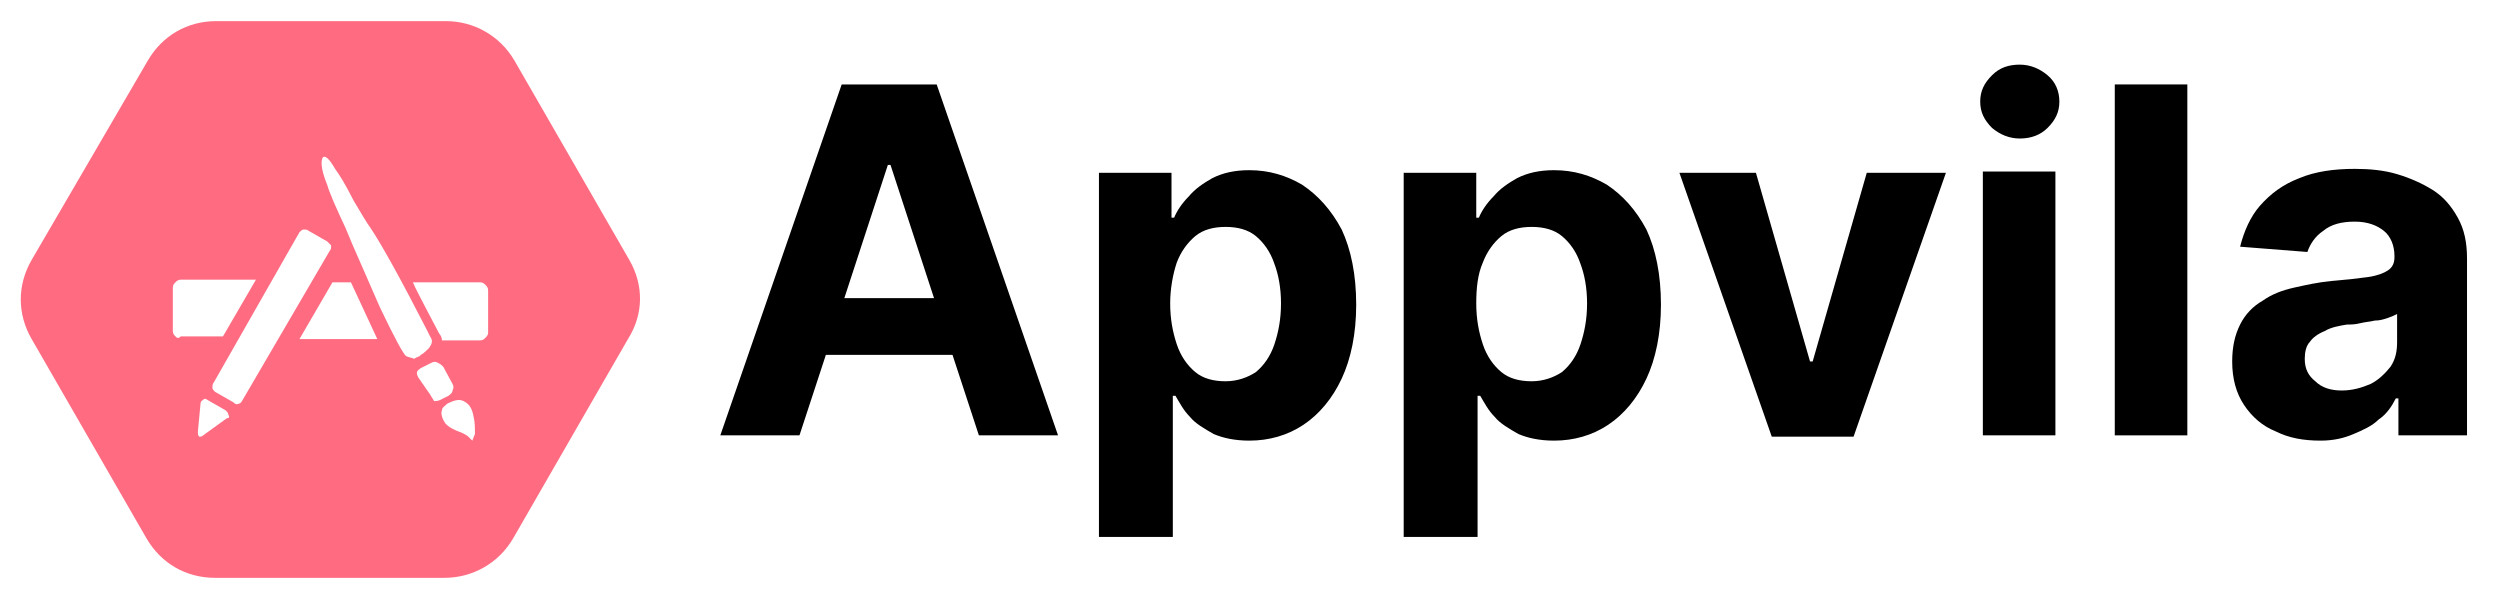
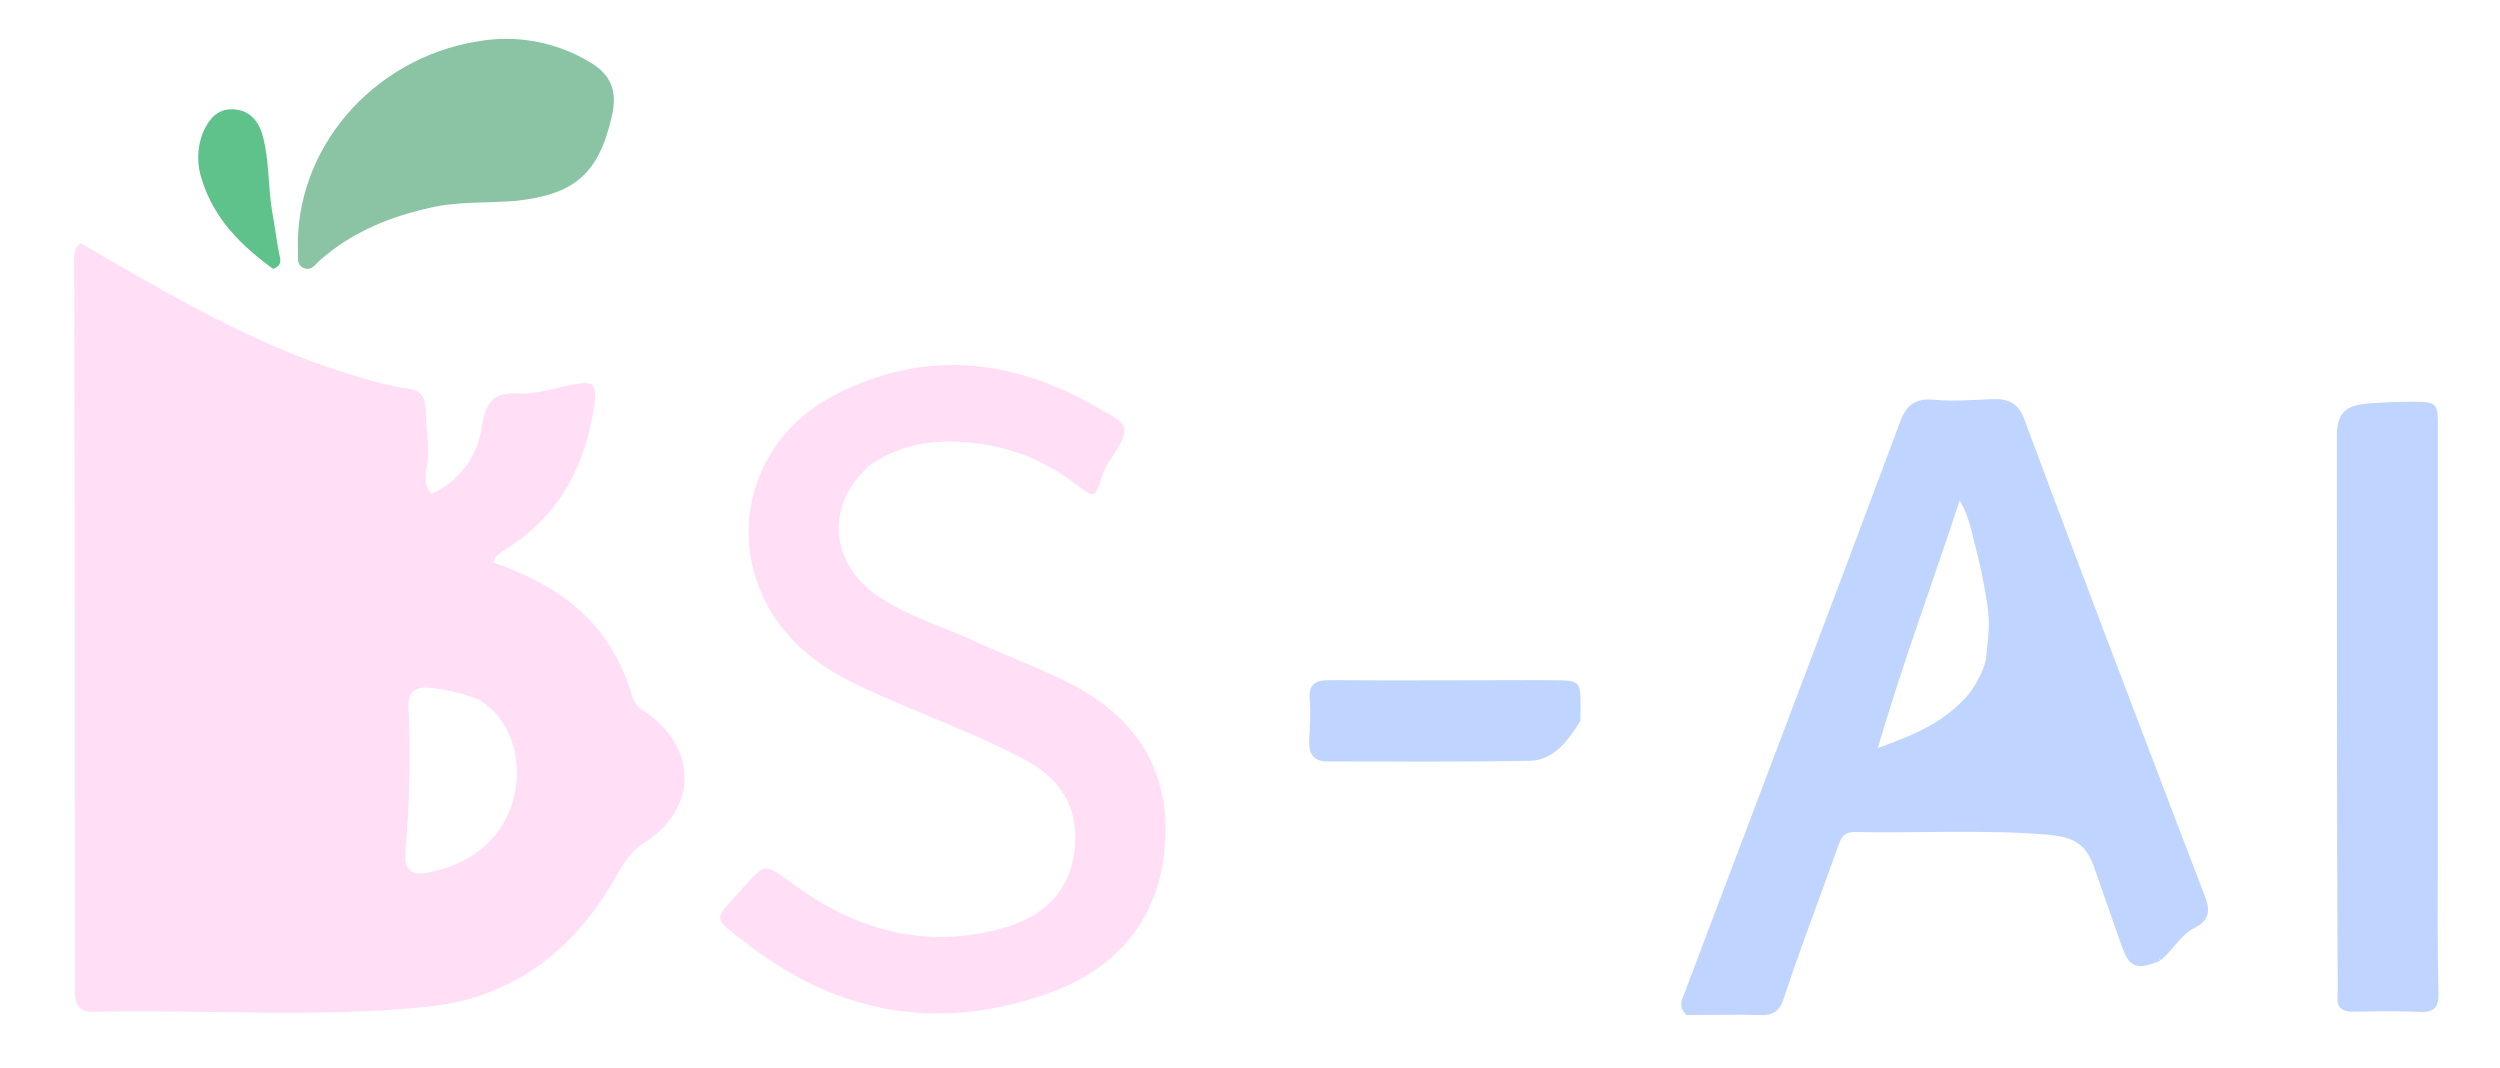
- <svg xmlns="http://www.w3.org/2000/svg" version="1.1" id="Layer_1" x="0px" y="0px" viewBox="0 0 189.5 45.4" style="enable-background:new 0 0 189.5 45.4;" xml:space="preserve">
-   <style type="text/css">
- 	.st0{fill:#FF6B81;}
- </style>
-   <g>
-     <path class="st0" d="M47.7,19.7L39,4.6c-1.1-1.9-3.1-3-5.2-3H16.4c-2.2,0-4.1,1.1-5.2,3L2.4,19.7c-1.1,1.9-1.1,4.1,0,6l8.7,15.1   c1.1,1.9,3,3,5.2,3h17.4c2.1,0,4.1-1.1,5.2-3l8.7-15.1C48.8,23.8,48.8,21.6,47.7,19.7z M13.3,25.5c-0.1-0.1-0.2-0.2-0.2-0.4v-3.3   c0-0.2,0.1-0.3,0.2-0.4c0.1-0.1,0.2-0.2,0.4-0.2h5.7l-2.5,4.3h-3.2C13.5,25.7,13.4,25.6,13.3,25.5z M17.2,31.7L15.4,33   c-0.1,0.1-0.2,0.1-0.3,0.1C15,33,15,32.9,15,32.7l0.2-2.1c0-0.2,0.1-0.2,0.2-0.3c0.1-0.1,0.2-0.1,0.3,0l1.4,0.8   c0.1,0.1,0.2,0.2,0.2,0.3C17.4,31.6,17.4,31.7,17.2,31.7z M18.1,30.6c-0.2,0.1-0.3,0-0.4-0.1l-1.4-0.8c-0.1-0.1-0.2-0.2-0.2-0.3   c0-0.1,0-0.3,0.1-0.4l6.5-11.4c0.1-0.1,0.2-0.2,0.3-0.2c0.2,0,0.3,0,0.4,0.1l1.4,0.8c0.1,0.1,0.2,0.2,0.3,0.3c0,0.2,0,0.3-0.1,0.4   l-6.6,11.3C18.3,30.5,18.2,30.6,18.1,30.6z M22.7,25.7l2.5-4.3h1.4l2,4.3H22.7z M30.8,27c-0.2-0.1-0.9-1.4-2-3.7   c-0.7-1.6-1.4-3.2-2.1-4.8l-0.5-1.2c-0.7-1.5-1.2-2.6-1.4-3.3c-0.5-1.2-0.5-1.9-0.3-2.1c0.2-0.1,0.5,0.2,0.9,0.9   c0.3,0.4,0.8,1.2,1.4,2.4c0.6,1,1,1.7,1.3,2.1c0.8,1.2,2.2,3.7,4.2,7.6l0.3,0.6c0.2,0.3,0.2,0.5-0.1,0.9c-0.2,0.2-0.4,0.4-0.6,0.5   L31.8,27c-0.2,0.1-0.3,0.1-0.4,0.2C31.2,27.1,31,27.1,30.8,27z M32.6,29.9l-0.9-1.3c-0.1-0.2-0.1-0.3-0.1-0.4   c0.1-0.2,0.2-0.2,0.3-0.3l0.8-0.4c0.2-0.1,0.3-0.1,0.5,0s0.3,0.2,0.4,0.3l0.7,1.3c0.1,0.2,0.1,0.3,0,0.5c0,0.2-0.2,0.3-0.3,0.4   l-0.6,0.3c-0.2,0.1-0.3,0.1-0.5,0.1C32.8,30.2,32.7,30.1,32.6,29.9z M35.8,33.4c-0.1-0.1-0.2-0.2-0.3-0.3s-0.3-0.2-0.5-0.3   c-0.3-0.1-0.5-0.2-0.7-0.3s-0.5-0.3-0.6-0.5c-0.2-0.3-0.3-0.7-0.2-0.9c0-0.2,0.2-0.3,0.4-0.5l0,0c0.6-0.3,1-0.4,1.4-0.1   c0.3,0.2,0.5,0.5,0.6,1.1C36,32,36,32.4,36,32.9L35.8,33.4z M37,25.2c0,0.1,0,0.2-0.2,0.4c-0.1,0.1-0.2,0.2-0.4,0.2h-2.9   c0-0.2-0.1-0.4-0.2-0.5l-1-1.9c-0.4-0.8-0.8-1.5-1-2h5.1c0.2,0,0.3,0.1,0.4,0.2c0.1,0.1,0.2,0.2,0.2,0.4C37,22,37,25.2,37,25.2z" />
-     <g>
-       <path d="M71,6.4h-7.2L54.6,33h6l2-6.1h9.6l2,6.1h6L71,6.4z M64,22.6l3.3-10.1h0.2l3.3,10.1H64z" />
-       <path d="M83.3,40.5V13.1h5.5v3.4H89c0.2-0.5,0.6-1.1,1.1-1.6c0.5-0.6,1.1-1,1.8-1.4c0.8-0.4,1.7-0.6,2.8-0.6c1.5,0,2.8,0.4,4,1.1    c1.2,0.8,2.2,1.9,3,3.4c0.7,1.5,1.1,3.4,1.1,5.7c0,2.2-0.4,4.1-1.1,5.6s-1.7,2.7-2.9,3.5c-1.2,0.8-2.6,1.2-4.1,1.2    c-1.1,0-2-0.2-2.7-0.5c-0.7-0.4-1.4-0.8-1.8-1.3c-0.5-0.5-0.8-1.1-1.1-1.6h-0.2v10.7h-5.6V40.5z M88.7,23c0,1.2,0.2,2.2,0.5,3.1    s0.8,1.6,1.4,2.1s1.4,0.7,2.3,0.7s1.7-0.3,2.3-0.7c0.6-0.5,1.1-1.2,1.4-2.1s0.5-1.9,0.5-3.1s-0.2-2.2-0.5-3    c-0.3-0.9-0.8-1.6-1.4-2.1s-1.4-0.7-2.3-0.7s-1.7,0.2-2.3,0.7s-1.1,1.2-1.4,2C88.9,20.8,88.7,21.9,88.7,23z" />
-       <path d="M106.4,40.5V13.1h5.5v3.4h0.2c0.2-0.5,0.6-1.1,1.1-1.6c0.5-0.6,1.1-1,1.8-1.4c0.8-0.4,1.7-0.6,2.8-0.6    c1.5,0,2.8,0.4,4,1.1c1.2,0.8,2.2,1.9,3,3.4c0.7,1.5,1.1,3.4,1.1,5.7c0,2.2-0.4,4.1-1.1,5.6s-1.7,2.7-2.9,3.5    c-1.2,0.8-2.6,1.2-4.1,1.2c-1.1,0-2-0.2-2.7-0.5c-0.7-0.4-1.4-0.8-1.8-1.3c-0.5-0.5-0.8-1.1-1.1-1.6H112v10.7h-5.6V40.5z     M111.9,23c0,1.2,0.2,2.2,0.5,3.1s0.8,1.6,1.4,2.1s1.4,0.7,2.3,0.7s1.7-0.3,2.3-0.7c0.6-0.5,1.1-1.2,1.4-2.1s0.5-1.9,0.5-3.1    s-0.2-2.2-0.5-3c-0.3-0.9-0.8-1.6-1.4-2.1s-1.4-0.7-2.3-0.7s-1.7,0.2-2.3,0.7s-1.1,1.2-1.4,2C112,20.8,111.9,21.9,111.9,23z" />
-       <path d="M147.5,13.1l-7,20h-6.2l-7-20h5.8l4.1,14.3h0.2l4.1-14.3C141.5,13.1,147.5,13.1,147.5,13.1z" />
-       <path d="M153.1,10.5c-0.8,0-1.5-0.3-2.1-0.8c-0.6-0.6-0.9-1.2-0.9-2s0.3-1.4,0.9-2c0.6-0.6,1.3-0.8,2.1-0.8s1.5,0.3,2.1,0.8    s0.9,1.2,0.9,2s-0.3,1.4-0.9,2C154.7,10.2,154,10.5,153.1,10.5z M150.3,33V13h5.5v20H150.3z" />
-       <path d="M165.8,6.4V33h-5.5V6.4H165.8z" />
-       <path d="M175.9,33.4c-1.3,0-2.4-0.2-3.4-0.7c-1-0.4-1.8-1.1-2.4-2c-0.6-0.9-0.9-2-0.9-3.3c0-1.1,0.2-2,0.6-2.8    c0.4-0.8,1-1.4,1.7-1.8c0.7-0.5,1.5-0.8,2.4-1s1.8-0.4,2.8-0.5c1.2-0.1,2.1-0.2,2.8-0.3c0.7-0.1,1.2-0.3,1.5-0.5s0.5-0.5,0.5-1    v-0.1c0-0.8-0.3-1.5-0.8-1.9s-1.2-0.7-2.2-0.7s-1.8,0.2-2.4,0.7c-0.6,0.4-1,1-1.2,1.6l-5.1-0.4c0.3-1.2,0.8-2.3,1.5-3.1    c0.8-0.9,1.7-1.6,3-2.1c1.2-0.5,2.6-0.7,4.2-0.7c1.1,0,2.2,0.1,3.2,0.4c1,0.3,1.9,0.7,2.7,1.2s1.4,1.2,1.9,2.1    c0.5,0.9,0.7,1.9,0.7,3.1V33h-5.2v-2.8h-0.2c-0.3,0.6-0.7,1.2-1.3,1.6c-0.5,0.5-1.2,0.8-1.9,1.1S176.9,33.4,175.9,33.4z     M177.5,29.6c0.8,0,1.5-0.2,2.2-0.5c0.6-0.3,1.1-0.8,1.5-1.3c0.4-0.6,0.5-1.2,0.5-1.9v-2.1c-0.2,0.1-0.4,0.2-0.7,0.3    s-0.6,0.2-1,0.2c-0.4,0.1-0.7,0.1-1.1,0.2c-0.4,0.1-0.7,0.1-1,0.1c-0.6,0.1-1.2,0.2-1.7,0.5c-0.5,0.2-0.9,0.5-1.1,0.8    c-0.3,0.3-0.4,0.8-0.4,1.3c0,0.8,0.3,1.3,0.8,1.7C176,29.4,176.7,29.6,177.5,29.6z" />
-     </g>
+ <svg xmlns="http://www.w3.org/2000/svg" width="391" height="167" version="1.0" viewBox="0 0 293.25 125.25">
+   <defs>
+     <clipPath id="a">
+       <path d="M187 36h83v88.5h-83Zm0 0" />
+     </clipPath>
+   </defs>
+   <path fill="#ffdef6" d="M73.93 80.96c.3 1.2.75 1.94 1.64 2.47 6.27 4.17 6.34 11.4 0 15.43-1.41.9-2.23 2.09-3.05 3.5-5 9.1-12.38 14.7-22.37 15.73-12.97 1.34-26.1.3-39.14.6-1.86.08-2.23-.97-2.23-2.61v-14.84c0-23.4 0-46.74-.08-70.15 0-.9-.22-1.86.82-2.54 3.28 1.94 6.64 3.88 10 5.74 7.37 4.1 14.9 7.76 23.03 10.07 1.71.52 3.5.97 5.29 1.2 1.5.22 2.02.96 2.09 2.45.07 2.24.45 4.4.15 6.64-.15.97-.45 2.16.52 3.28a10.1 10.1 0 0 0 5.96-8.13c.45-2.83 1.57-3.8 4.18-3.65 2.24.15 4.32-.67 6.49-1.04 2.38-.45 2.83-.15 2.46 2.46-.98 7-4.03 12.74-9.92 16.55-.52.37-1.04.67-1.57 1.11-.07.08-.15.3-.37.75 7.38 2.54 13.42 6.63 16.1 14.98m-17.89 1.05a22 22 0 0 0-5.74-1.34c-1.57-.15-2.46.52-2.38 2.23.22 5.67.15 11.33-.38 17-.22 2.24.9 2.83 2.69 2.46 2.9-.6 5.59-1.79 7.6-4.1 4.33-4.85 3.58-13.27-1.79-16.25m0 0" />
+   <path fill="#bfd5ff" d="M253.24 112.35c-2.54 1.04-3.13.82-3.95-1.34-1.05-3.06-2.16-6.11-3.21-9.17s-2.46-4.03-6.04-4.32c-7.45-.6-14.99-.15-22.44-.3-1.42 0-1.87.67-2.24 1.64-1.41 3.87-2.83 7.83-4.25 11.7-.82 2.24-1.56 4.4-2.3 6.64-.38 1.12-1.05 1.57-2.32 1.49-2.83-.08-5.74 0-8.5 0-.74-.74-.3-1.42-.07-2.01 4.47-11.86 9.02-23.79 13.49-35.64q5.94-15.66 11.78-31.31c.67-1.8 1.42-2.69 3.73-2.46 2.24.22 4.55 0 6.78-.08 1.8-.07 2.76.45 3.36 2.02a4634 4634 0 0 0 13.12 34.81q4.02 10.62 8.05 21.1c.6 1.57.75 2.61-1.2 3.5-1.48.83-2.38 2.47-3.8 3.73M233.49 70.9a67 67 0 0 0-1.5-7.23c-.51-2.01-.81-3.8-2.23-5.81-3.35 10.2-7.08 20.2-10.06 30.49 4.54-1.64 7.97-2.91 11.1-6.2 1.05-1.11 2.4-3.5 2.54-4.99.22-2.23.52-3.73.15-6.26m0 0" />
+   <g clip-path="url(#a)">
+     <path fill="none" stroke="#bfd5ff" stroke-miterlimit="10" stroke-width=".75" d="M253.24 112.35c-2.54 1.04-3.13.82-3.95-1.34-1.05-3.06-2.16-6.11-3.21-9.17s-2.46-4.03-6.04-4.32c-7.45-.6-14.99-.15-22.44-.3-1.42 0-1.87.67-2.24 1.64-1.41 3.87-2.83 7.83-4.25 11.7-.82 2.24-1.56 4.4-2.3 6.64-.38 1.12-1.05 1.57-2.32 1.49-2.83-.08-5.74 0-8.5 0-.74-.74-.3-1.42-.07-2.01 4.47-11.86 9.02-23.79 13.49-35.64q5.94-15.66 11.78-31.31c.67-1.8 1.42-2.69 3.73-2.46 2.24.22 4.55 0 6.78-.08 1.8-.07 2.76.45 3.36 2.02a4896 4896 0 0 0 13.12 34.81q4.03 10.62 8.05 21.1c.6 1.57.75 2.61-1.2 3.5-1.48.83-2.38 2.47-3.8 3.73M233.49 70.9a67 67 0 0 0-1.5-7.23c-.51-2.01-.81-3.8-2.23-5.81-3.35 10.2-7.08 20.2-10.06 30.49 4.54-1.64 7.97-2.91 11.1-6.2 1.05-1.11 2.4-3.5 2.54-4.99.22-2.23.52-3.73.15-6.26Zm0 0" />
  </g>
+   <path fill="#ffdef6" d="M102.04 54.57c-5.07 4.4-4.84 11.11.52 15.06 3.73 2.69 8.2 3.88 12.3 5.82 3.59 1.64 7.24 2.98 10.74 4.77 7.3 3.73 11.33 9.62 11.11 17.67-.23 9.1-5.07 15.58-13.8 18.64-12.52 4.47-24.3 2.53-34.88-5.52-4.85-3.73-4.4-2.83-.6-7.16 2.31-2.6 2.31-2.53 5.3-.37 7.52 5.59 15.8 8.05 25.2 5.3 4.32-1.27 7.37-4.03 8.04-8.5.75-4.85-1.04-8.58-5.51-11.04-4.85-2.6-10-4.55-14.99-6.7-3.8-1.65-7.6-3.22-10.81-5.9-10.29-8.65-8.8-24 3.2-30.27 10.3-5.37 20.59-4.4 30.43 1.2 3.65 2.08 5 2.08 1.78 6.56a7 7 0 0 0-.82 1.86c-.82 2.46-.9 2.46-3.05.82a23.4 23.4 0 0 0-10.89-4.7c-4.47-.67-9.1-.45-13.27 2.46m0 0" />
+   <path fill="#bfd5ff" d="M274.11 50.77c.15-2.38 1.05-3.2 3.58-3.43q2.67-.22 5.44-.22c2.54 0 2.83.22 2.83 2.38v50.18c0 5.66-.07 11.33.08 17 0 1.56-.6 2.16-2.46 2a122 122 0 0 0-7.38 0c-1.5 0-2.09-.44-2.01-1.7.07-1.64 0-3.36 0-5-.08-20.28-.08-40.63-.08-61.21m0 0" />
+   <path fill="#8bc4a4" d="M49.78 24.53c-4.7 1.11-8.87 2.98-12.38 6.11-.44.45-.9 1.12-1.71.82-.9-.3-.74-1.19-.74-1.94-.45-11.93 8.64-22.66 21.1-24.67a19 19 0 0 1 13.04 2.38c2.6 1.5 3.36 3.43 2.68 6.41-1.56 6.79-4.4 9.17-11.25 9.92-3.5.3-7.09 0-10.74.97m0 0" />
+   <path fill="#bfd5ff" d="M185.4 84.54c-1.5 2.39-3.14 4.63-5.97 4.7-7.83.15-15.73.08-23.63.08-1.64 0-2.24-.75-2.24-2.32.07-1.64.22-3.28.07-4.92-.15-1.86.67-2.3 2.32-2.3 8.2.07 16.32 0 24.52 0h.45c4.92.07 4.47-.38 4.47 4.76m0 0" />
+   <path fill="#5fc28a" d="M32.04 31.54c-3.8-2.76-6.94-5.9-8.35-10.44a8 8 0 0 1 .07-5.44c.67-1.57 1.64-2.91 3.58-2.84s3.05 1.42 3.5 3.2c.75 2.84.6 5.75 1.05 8.58.3 1.64.52 3.36.82 5 .15.74.52 1.49-.67 1.94m0 0" />
</svg>
